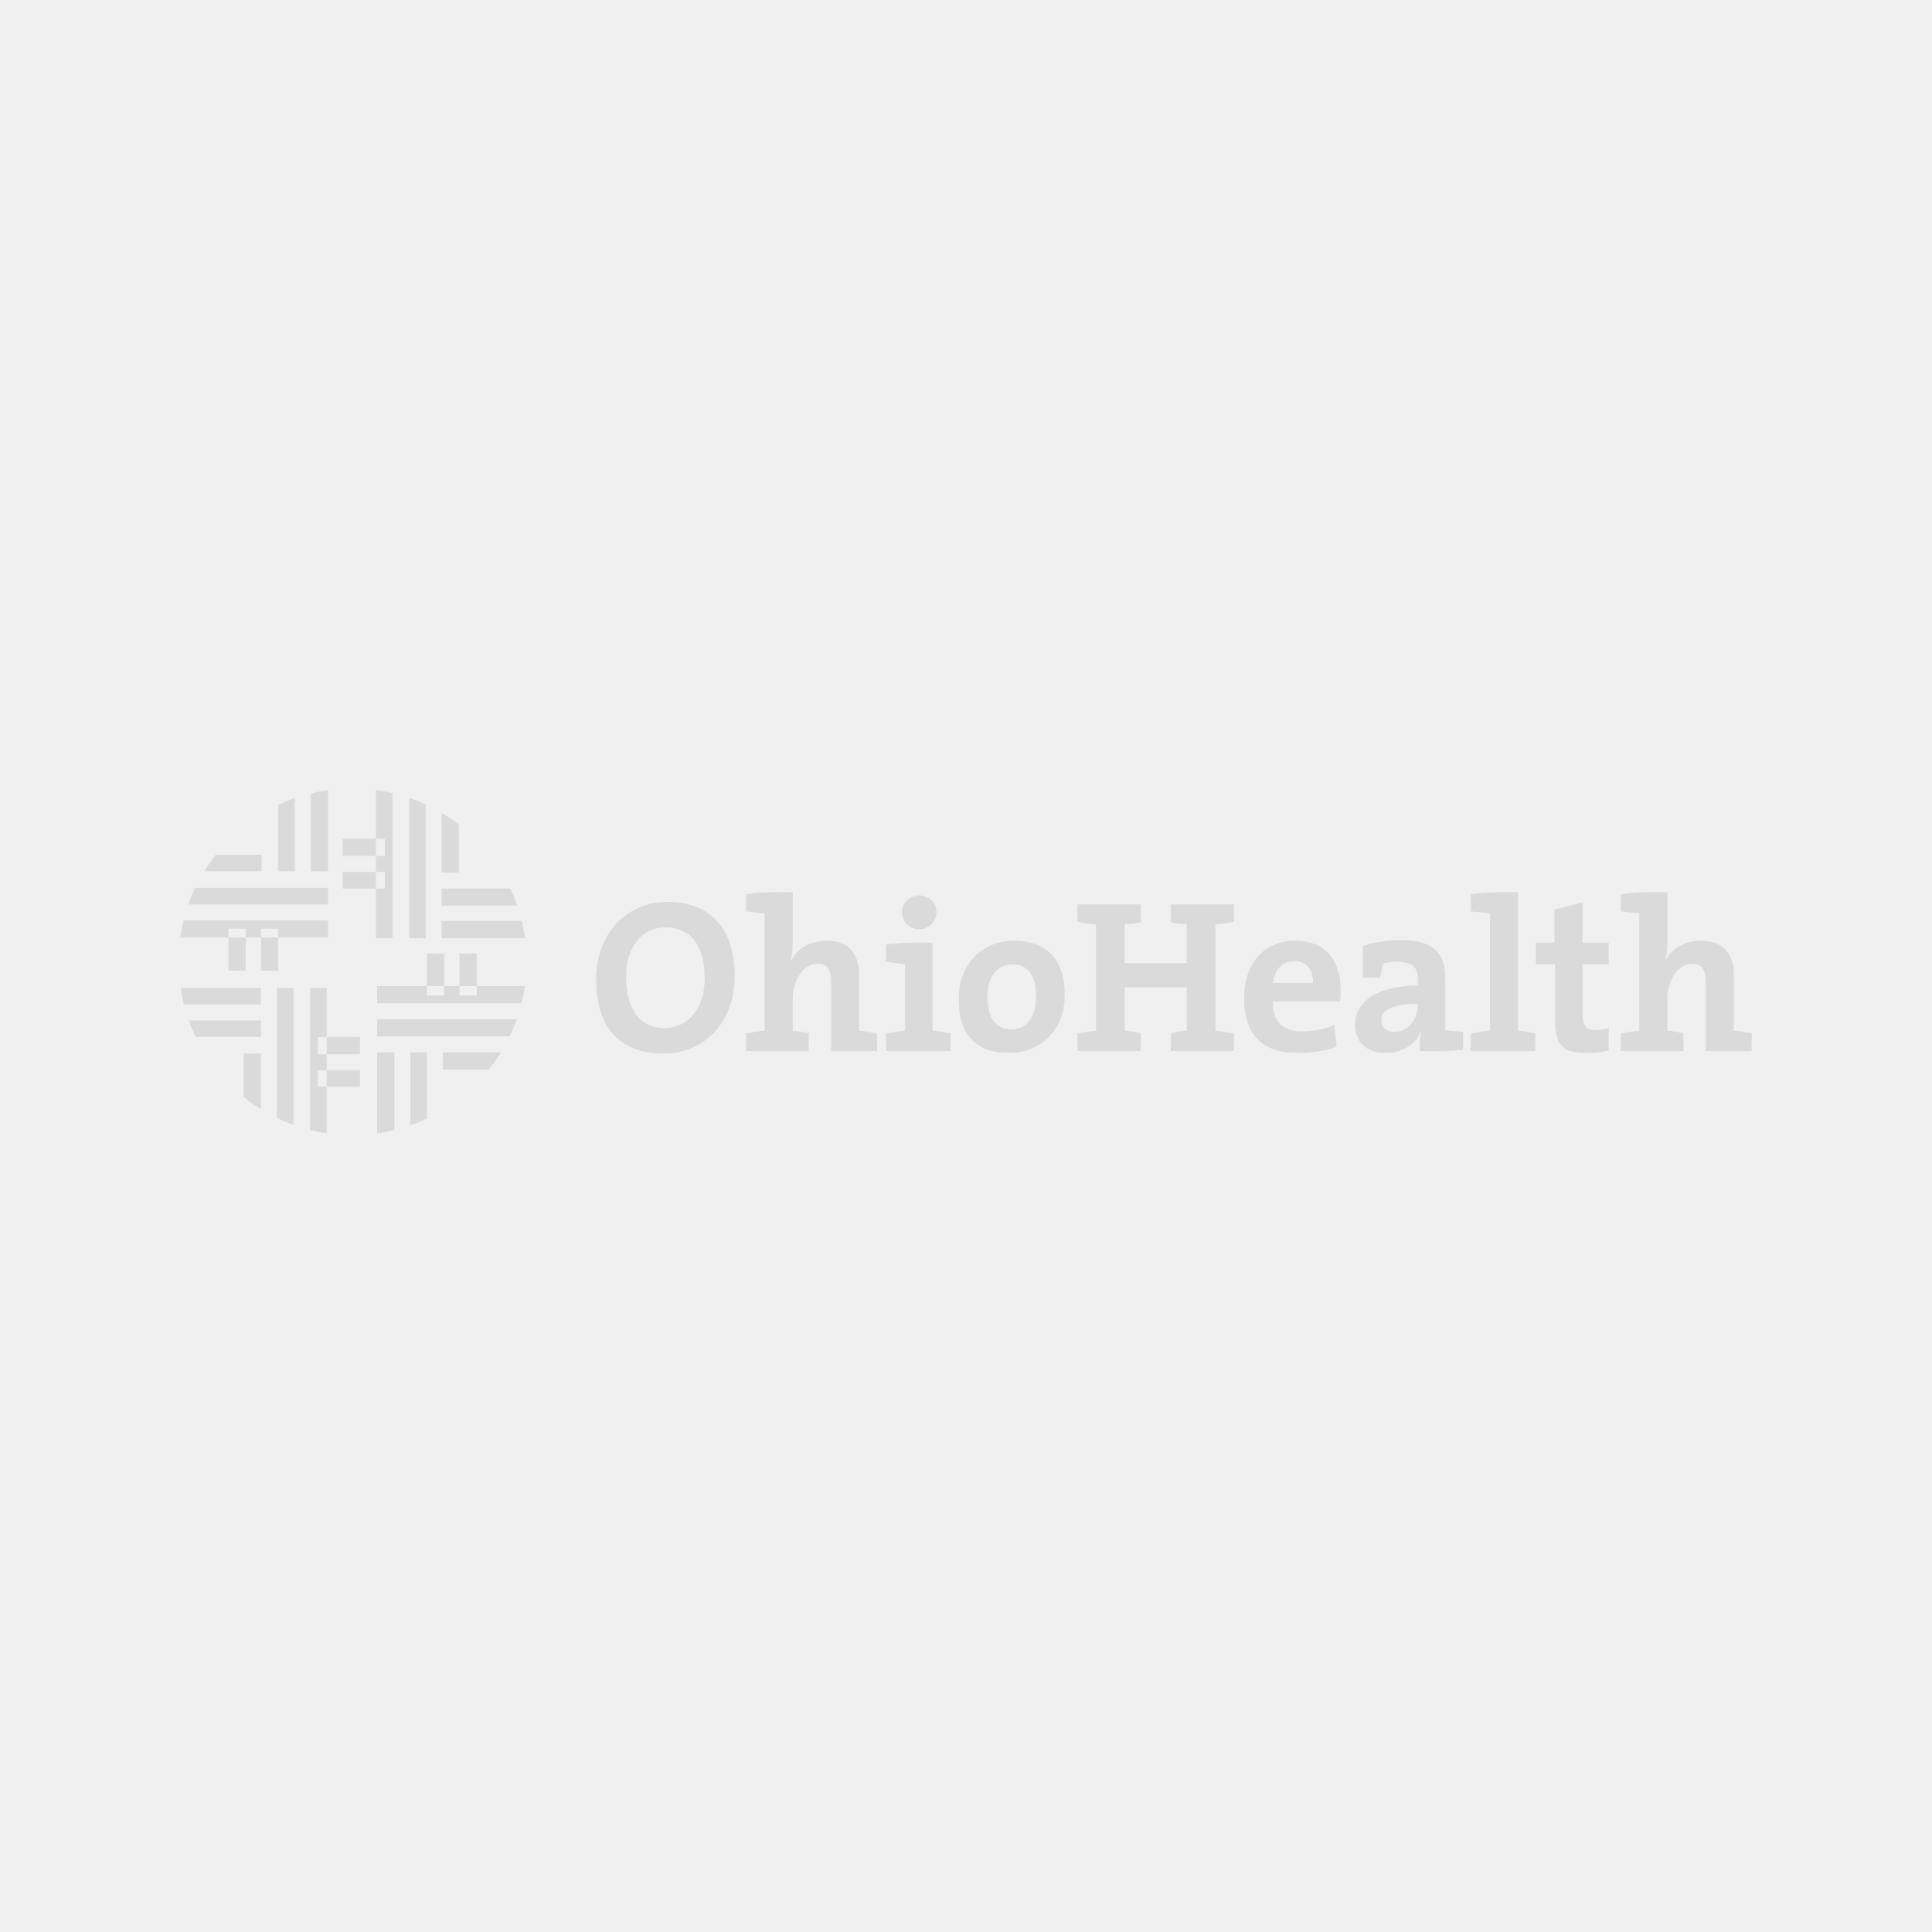
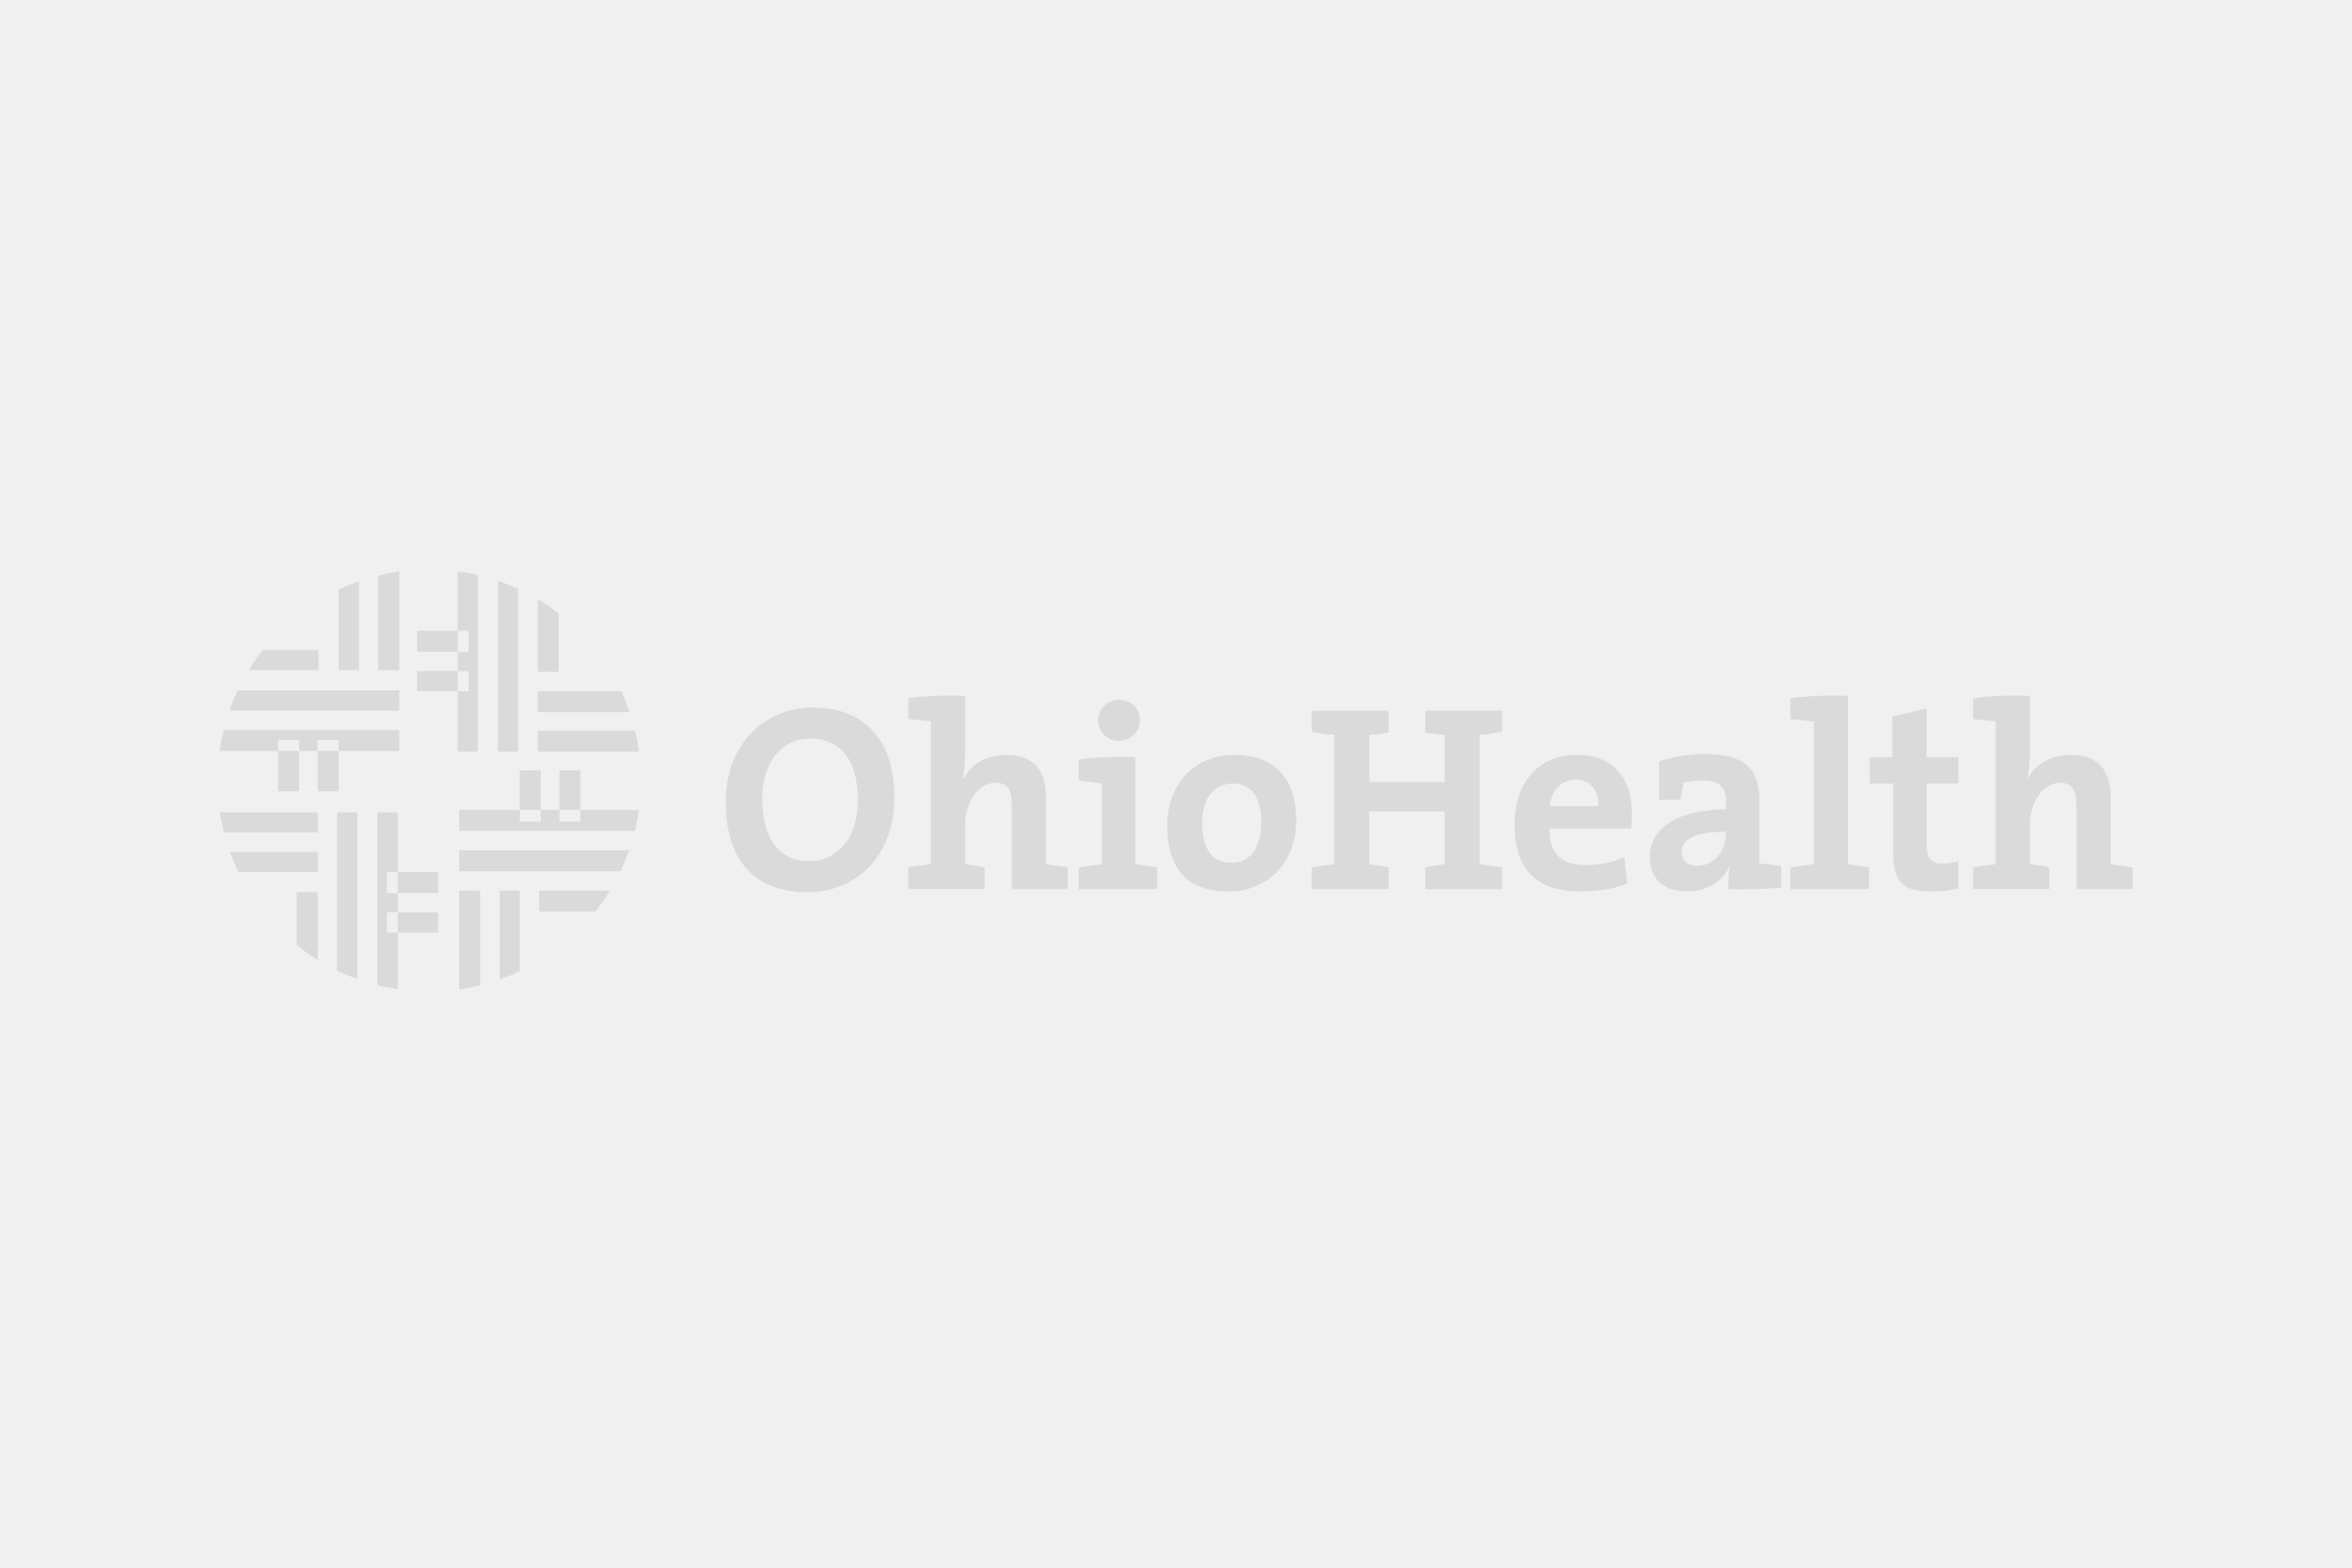
- <svg xmlns="http://www.w3.org/2000/svg" width="450px" height="450px" viewBox="0 0 450 450" version="1.1">
+ <svg xmlns="http://www.w3.org/2000/svg" width="450px" height="300px" viewBox="0 0 450 300" version="1.1">
  <defs />
  <g id="oh-logo" stroke="none" stroke-width="1" fill="none" fill-rule="evenodd">
-     <g id="ohiohealth" transform="translate(42, 184)" fill="#DADADA">
+     <g id="ohiohealth" transform="translate(42, 109.3333)" fill="#DADADA">
      <path d="M34.397,0.025 L34.397,18.933 L30.384,18.933 L30.384,0.799 C31.698,0.474 33.037,0.216 34.397,0.025 Z M26.667,1.905 C25.346,2.369 24.055,2.899 22.802,3.492 L22.802,18.935 L26.667,18.935 L26.667,1.905 Z M8.259,15.075 C7.289,16.304 6.389,17.594 5.565,18.935 L18.934,18.935 L18.934,15.075 L8.259,15.075 Z M3.469,22.795 C2.876,24.047 2.345,25.336 1.881,26.655 L34.397,26.655 L34.397,22.795 L3.469,22.795 Z M0.773,30.369 C0.45,31.681 0.192,33.019 0,34.379 L34.397,34.379 L34.397,30.369 L0.773,30.369 Z M18.784,32.299 L18.784,42.1 L22.8,42.1 L22.8,32.299 L18.784,32.299 Z M11.202,32.299 L11.202,42.1 L15.217,42.1 L15.217,32.299 L11.202,32.299 Z M60.866,30.517 L60.866,34.526 L80.269,34.526 C80.082,33.166 79.83,31.829 79.511,30.517 L60.866,30.517 Z M60.866,22.945 L60.866,26.954 L78.472,26.954 C78.001,25.584 77.455,24.247 76.845,22.945 L60.866,22.945 Z M64.881,8.067 C63.6,7.081 62.261,6.168 60.866,5.338 L60.866,19.235 L64.881,19.235 L64.881,8.067 Z M57.151,3.377 C55.895,2.797 54.606,2.277 53.284,1.824 L53.284,34.526 L57.151,34.526 L57.151,3.377 Z M49.416,0.711 C48.15,0.414 46.861,0.177 45.551,0 L45.551,34.526 L49.416,34.526 L49.416,0.711 Z M37.819,19.083 L37.819,22.943 L47.634,22.943 L47.634,19.083 L37.819,19.083 Z M37.819,11.361 L37.819,15.371 L47.634,15.371 L47.634,11.361 L37.819,11.361 Z M45.849,61.108 L45.849,80 C47.211,79.805 48.55,79.545 49.864,79.222 L49.864,61.111 L45.849,61.111 L45.849,61.108 Z M53.581,61.108 L53.581,78.112 C54.902,77.646 56.193,77.118 57.447,76.525 L57.447,61.108 L53.581,61.108 Z M61.164,61.108 L61.164,65.118 L71.856,65.118 C72.874,63.841 73.817,62.504 74.677,61.108 L61.164,61.108 Z M45.849,53.387 L45.849,57.396 L76.706,57.396 C77.328,56.096 77.884,54.759 78.368,53.387 L45.849,53.387 Z M45.849,45.663 L45.849,49.672 L79.475,49.672 C79.798,48.36 80.057,47.023 80.248,45.663 L45.849,45.663 Z M57.447,38.091 L57.447,47.892 L61.462,47.892 L61.462,38.091 L57.447,38.091 Z M65.031,38.091 L65.031,47.892 L69.046,47.892 L69.046,38.091 L65.031,38.091 Z M0.062,46.11 C0.262,47.418 0.525,48.705 0.846,49.97 L18.784,49.97 L18.784,46.11 L0.062,46.11 Z M1.987,53.682 C2.464,55.003 3.005,56.29 3.611,57.542 L18.784,57.542 L18.784,53.682 L1.987,53.682 Z M14.769,61.404 L14.769,71.525 C16.048,72.551 17.387,73.499 18.784,74.364 L18.784,61.404 L14.769,61.404 Z M22.502,46.11 L22.502,76.408 C23.755,77.014 25.047,77.554 26.367,78.031 L26.367,46.11 L22.502,46.11 Z M30.234,46.11 L30.234,79.206 C31.5,79.522 32.789,79.78 34.101,79.973 L34.101,46.11 L30.234,46.11 Z M32.019,57.544 L32.019,61.553 L41.834,61.553 L41.834,57.544 L32.019,57.544 Z M32.019,65.266 L32.019,69.126 L41.834,69.126 L41.834,65.266 L32.019,65.266 Z M129.121,43.288 C129.121,54.574 121.686,61.404 112.467,61.404 C101.911,61.404 96.854,54.722 96.854,44.178 C96.854,32.892 104.439,26.062 113.508,26.062 C122.725,26.062 129.121,31.557 129.121,43.288 Z M122.132,43.733 C122.132,36.159 118.86,32.002 112.913,32.002 C108.302,32.002 103.841,35.714 103.841,43.436 C103.841,50.712 106.667,55.464 112.913,55.464 C117.373,55.464 122.132,51.902 122.132,43.733 Z M162.281,60.811 L162.281,56.654 C160.942,56.506 159.455,56.209 158.116,56.059 L158.116,43.14 C158.116,38.686 156.183,35.121 150.533,35.121 C146.666,35.121 143.692,36.903 142.355,39.723 L142.207,39.723 C142.505,38.239 142.653,36.159 142.653,34.674 L142.653,23.833 C138.936,23.685 134.921,23.833 131.799,24.278 L131.799,28.287 C133.286,28.435 134.923,28.585 136.112,28.732 L136.112,56.055 C134.625,56.203 132.988,56.5 131.799,56.65 L131.799,60.807 L146.373,60.807 L146.373,56.65 C145.183,56.352 143.844,56.205 142.655,56.055 L142.655,48.631 C142.655,44.176 145.183,40.464 148.455,40.464 C150.983,40.464 151.577,42.098 151.577,44.771 L151.577,60.809 L162.281,60.809 L162.281,60.811 Z M176.109,28.439 C176.109,30.667 174.324,32.449 172.094,32.449 C169.863,32.449 168.079,30.667 168.079,28.439 C168.079,26.362 169.863,24.579 172.094,24.579 C174.326,24.577 176.109,26.212 176.109,28.439 Z M179.381,60.811 L164.361,60.811 L164.361,56.654 C165.7,56.506 167.335,56.209 168.822,56.059 L168.822,40.616 C167.633,40.468 165.848,40.171 164.361,40.021 L164.361,36.011 C167.633,35.566 171.498,35.416 175.218,35.566 L175.218,56.059 C176.705,56.207 178.191,56.504 179.381,56.654 L179.381,60.811 Z M205.999,47.743 C205.999,55.612 200.647,61.256 193.063,61.256 C185.926,61.256 181.315,57.692 181.315,48.635 C181.315,40.765 186.519,35.121 194.252,35.121 C201.389,35.121 205.999,39.131 205.999,47.743 Z M199.306,48.04 C199.306,43.288 197.521,40.616 193.804,40.616 C190.83,40.616 188.004,42.843 188.004,48.04 C188.004,53.237 189.937,55.762 193.654,55.762 C196.928,55.762 199.306,53.237 199.306,48.04 Z M245.405,60.811 L245.405,56.654 C244.066,56.506 242.579,56.209 241.092,56.059 L241.092,31.259 C242.579,31.259 244.066,30.962 245.405,30.667 L245.405,26.657 L230.684,26.657 L230.684,30.816 C231.873,31.114 233.212,31.261 234.401,31.261 L234.401,40.32 L219.977,40.32 L219.977,31.261 C221.169,31.261 222.506,31.114 223.695,30.816 L223.695,26.657 L208.973,26.657 L208.973,30.667 C210.162,30.964 211.799,31.259 213.286,31.259 L213.286,56.057 C211.799,56.205 210.162,56.502 208.973,56.652 L208.973,60.809 L223.695,60.809 L223.695,56.652 C222.506,56.354 221.166,56.207 219.977,56.057 L219.977,45.96 L234.401,45.96 L234.401,56.057 C233.212,56.205 231.873,56.354 230.684,56.652 L230.684,60.809 L245.405,60.809 L245.405,60.811 Z M270.237,46.258 C270.237,47.148 270.237,48.188 270.089,49.227 L254.474,49.227 C254.327,53.979 256.705,56.207 261.316,56.207 C263.844,56.207 266.52,55.762 268.75,54.722 L269.344,59.771 C266.668,60.811 263.396,61.256 260.272,61.256 C252.242,61.256 247.781,57.247 247.781,48.485 C247.781,40.763 252.094,35.121 259.677,35.121 C266.965,35.121 270.237,40.021 270.237,46.258 Z M263.844,44.923 C263.844,41.655 262.209,39.873 259.383,39.873 C256.707,39.873 254.922,41.803 254.476,44.923 L263.844,44.923 Z M298.789,60.514 C295.815,60.811 291.947,60.959 288.678,60.811 C288.678,59.326 288.678,57.841 288.976,56.504 L288.828,56.504 C287.639,59.326 284.515,61.256 280.798,61.256 C276.187,61.256 273.661,58.731 273.661,54.722 C273.661,48.633 279.608,45.663 288.234,45.515 L288.234,44.03 C288.234,41.358 287.045,40.021 283.476,40.021 C282.287,40.021 281.097,40.168 280.056,40.466 C279.908,41.506 279.758,42.693 279.461,43.733 L275.445,43.733 L275.445,36.309 C277.974,35.566 280.948,34.971 284.219,34.971 C292.397,34.971 294.628,38.386 294.628,43.881 L294.628,55.909 C295.817,56.057 297.454,56.207 298.791,56.354 L298.791,60.514 L298.789,60.514 Z M288.23,50.267 L288.23,49.822 C282.132,49.822 279.754,51.307 279.754,53.684 C279.754,55.317 280.943,56.356 282.728,56.356 C286,56.356 288.23,53.387 288.23,50.267 Z M311.575,56.059 L311.575,23.835 C307.858,23.687 303.843,23.835 300.571,24.28 L300.571,28.289 C302.058,28.437 303.843,28.587 305.032,28.735 L305.032,56.057 C303.545,56.205 301.91,56.502 300.571,56.652 L300.571,60.809 L315.59,60.809 L315.59,56.652 C314.401,56.504 313.062,56.207 311.575,56.059 Z M332.692,60.661 L332.692,55.464 C331.801,55.762 330.61,55.909 329.568,55.909 C327.338,55.909 326.594,54.87 326.594,51.752 L326.594,40.616 L332.692,40.616 L332.692,35.566 L326.594,35.566 L326.594,26.212 L320.051,27.847 L320.051,35.568 L315.738,35.568 L315.738,40.618 L320.199,40.618 L320.199,53.389 C320.199,59.328 321.834,61.258 327.486,61.258 C329.27,61.256 331.205,61.108 332.692,60.661 Z M366,60.811 L366,56.654 C364.661,56.506 363.174,56.209 361.837,56.059 L361.837,43.14 C361.837,38.686 359.904,35.121 354.252,35.121 C350.387,35.121 347.411,36.903 345.924,39.723 C346.222,38.239 346.37,36.159 346.37,34.674 L346.37,23.833 C342.653,23.685 338.638,23.833 335.514,24.278 L335.514,28.287 C336.853,28.435 338.638,28.585 339.827,28.732 L339.827,56.055 C338.34,56.203 336.703,56.5 335.514,56.65 L335.514,60.807 L350.087,60.807 L350.087,56.65 C348.898,56.352 347.559,56.205 346.37,56.055 L346.37,48.631 C346.37,44.176 348.898,40.464 352.17,40.464 C354.548,40.464 355.292,42.098 355.292,44.771 L355.292,60.809 L366,60.809 L366,60.811 Z" id="Shape" />
    </g>
-     <rect id="Rectangle" fill-opacity="0" fill="#FFFFFF" x="0" y="0" width="450" height="450" />
+     <rect id="Rectangle" fill-opacity="0" fill="#FFFFFF" x="0" y="0" width="450" height="300" />
  </g>
</svg>
